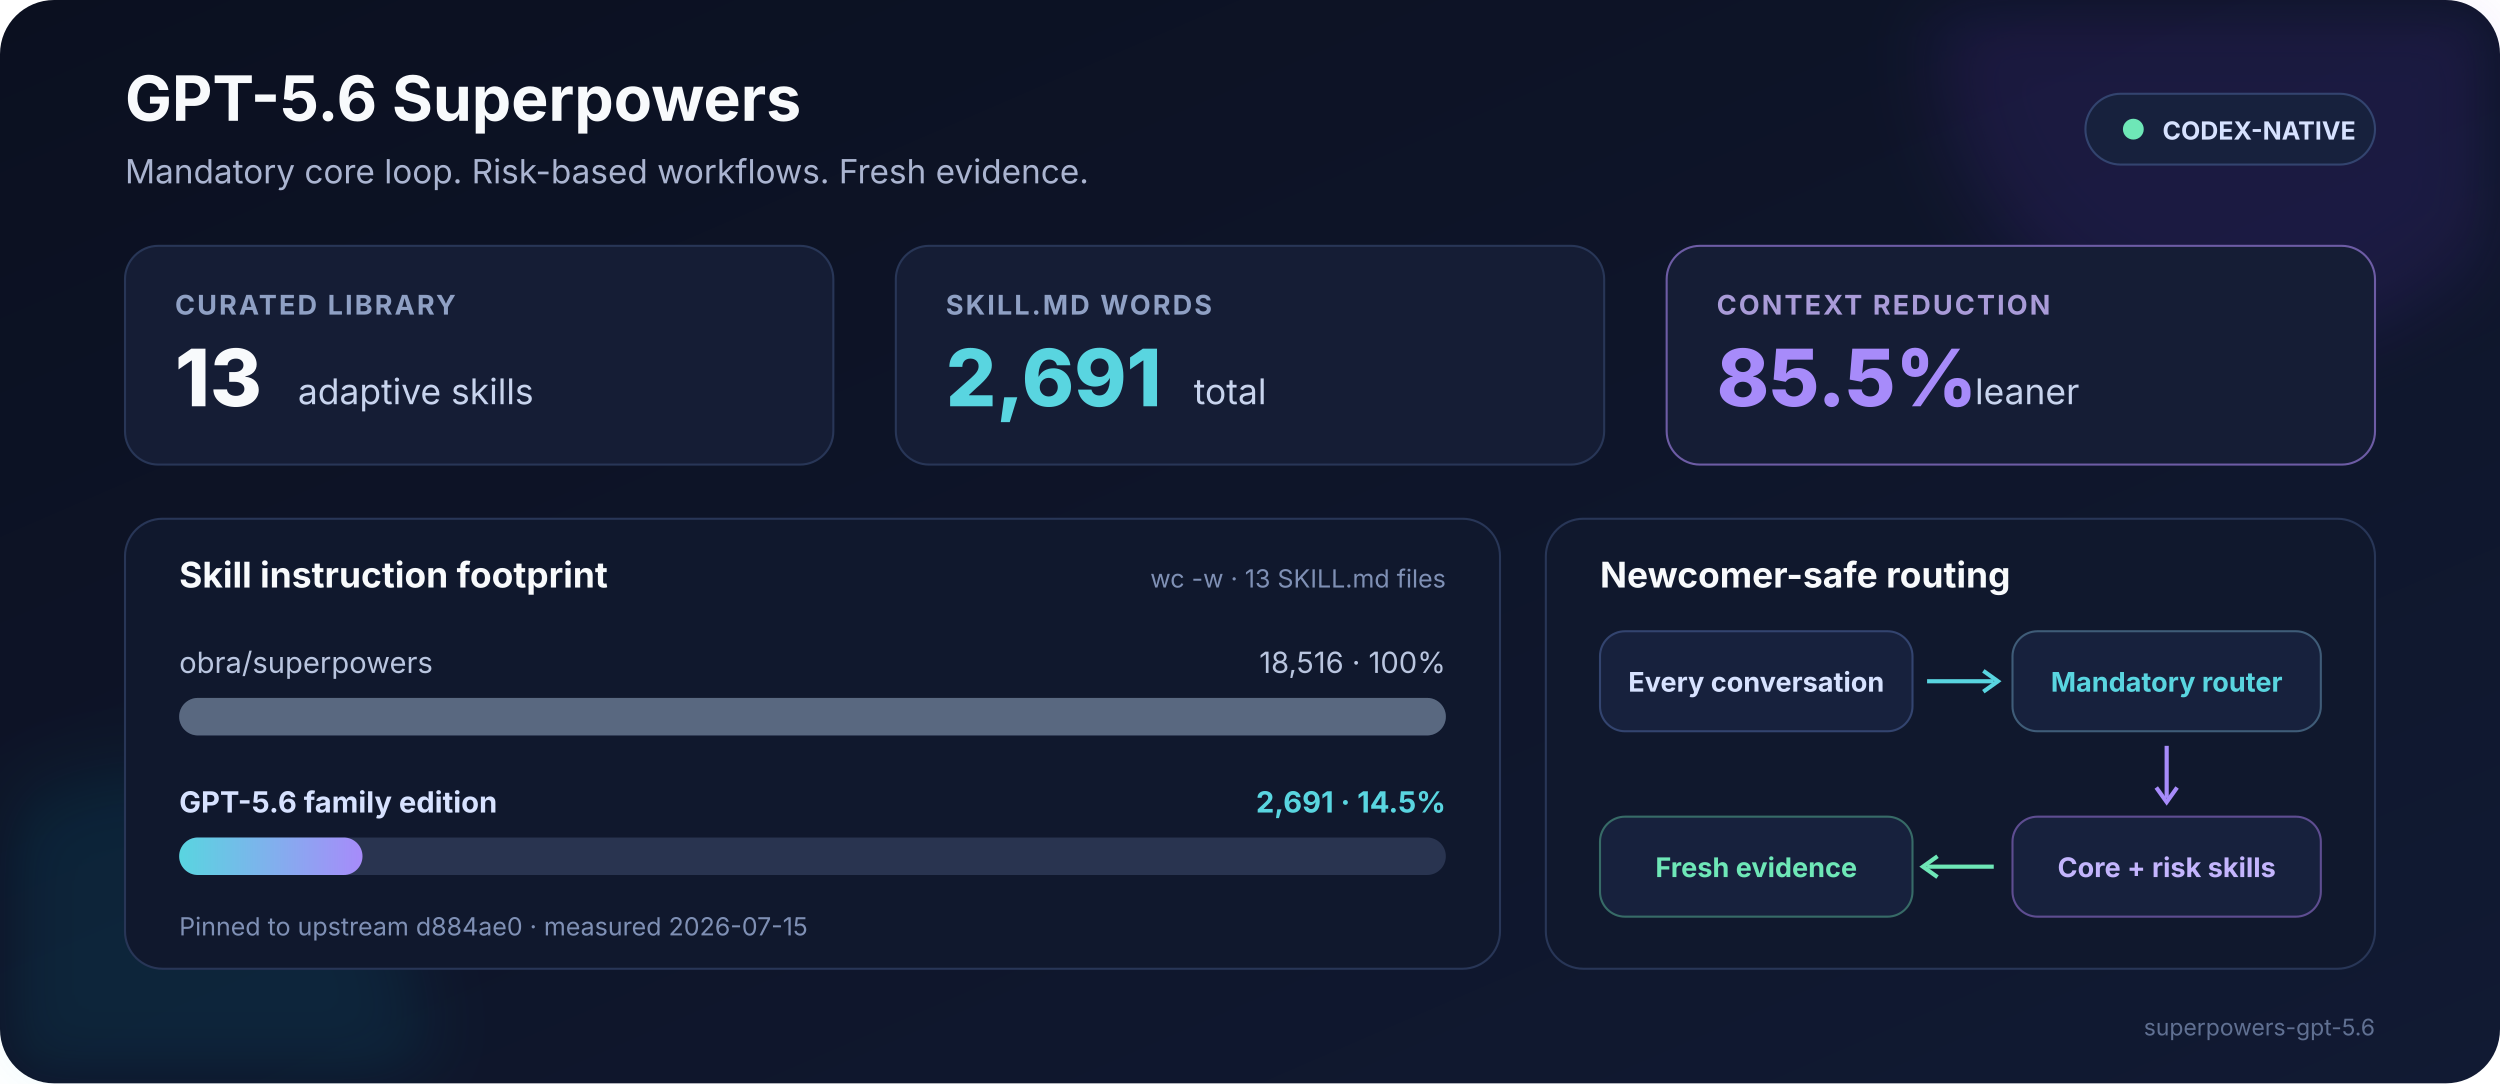
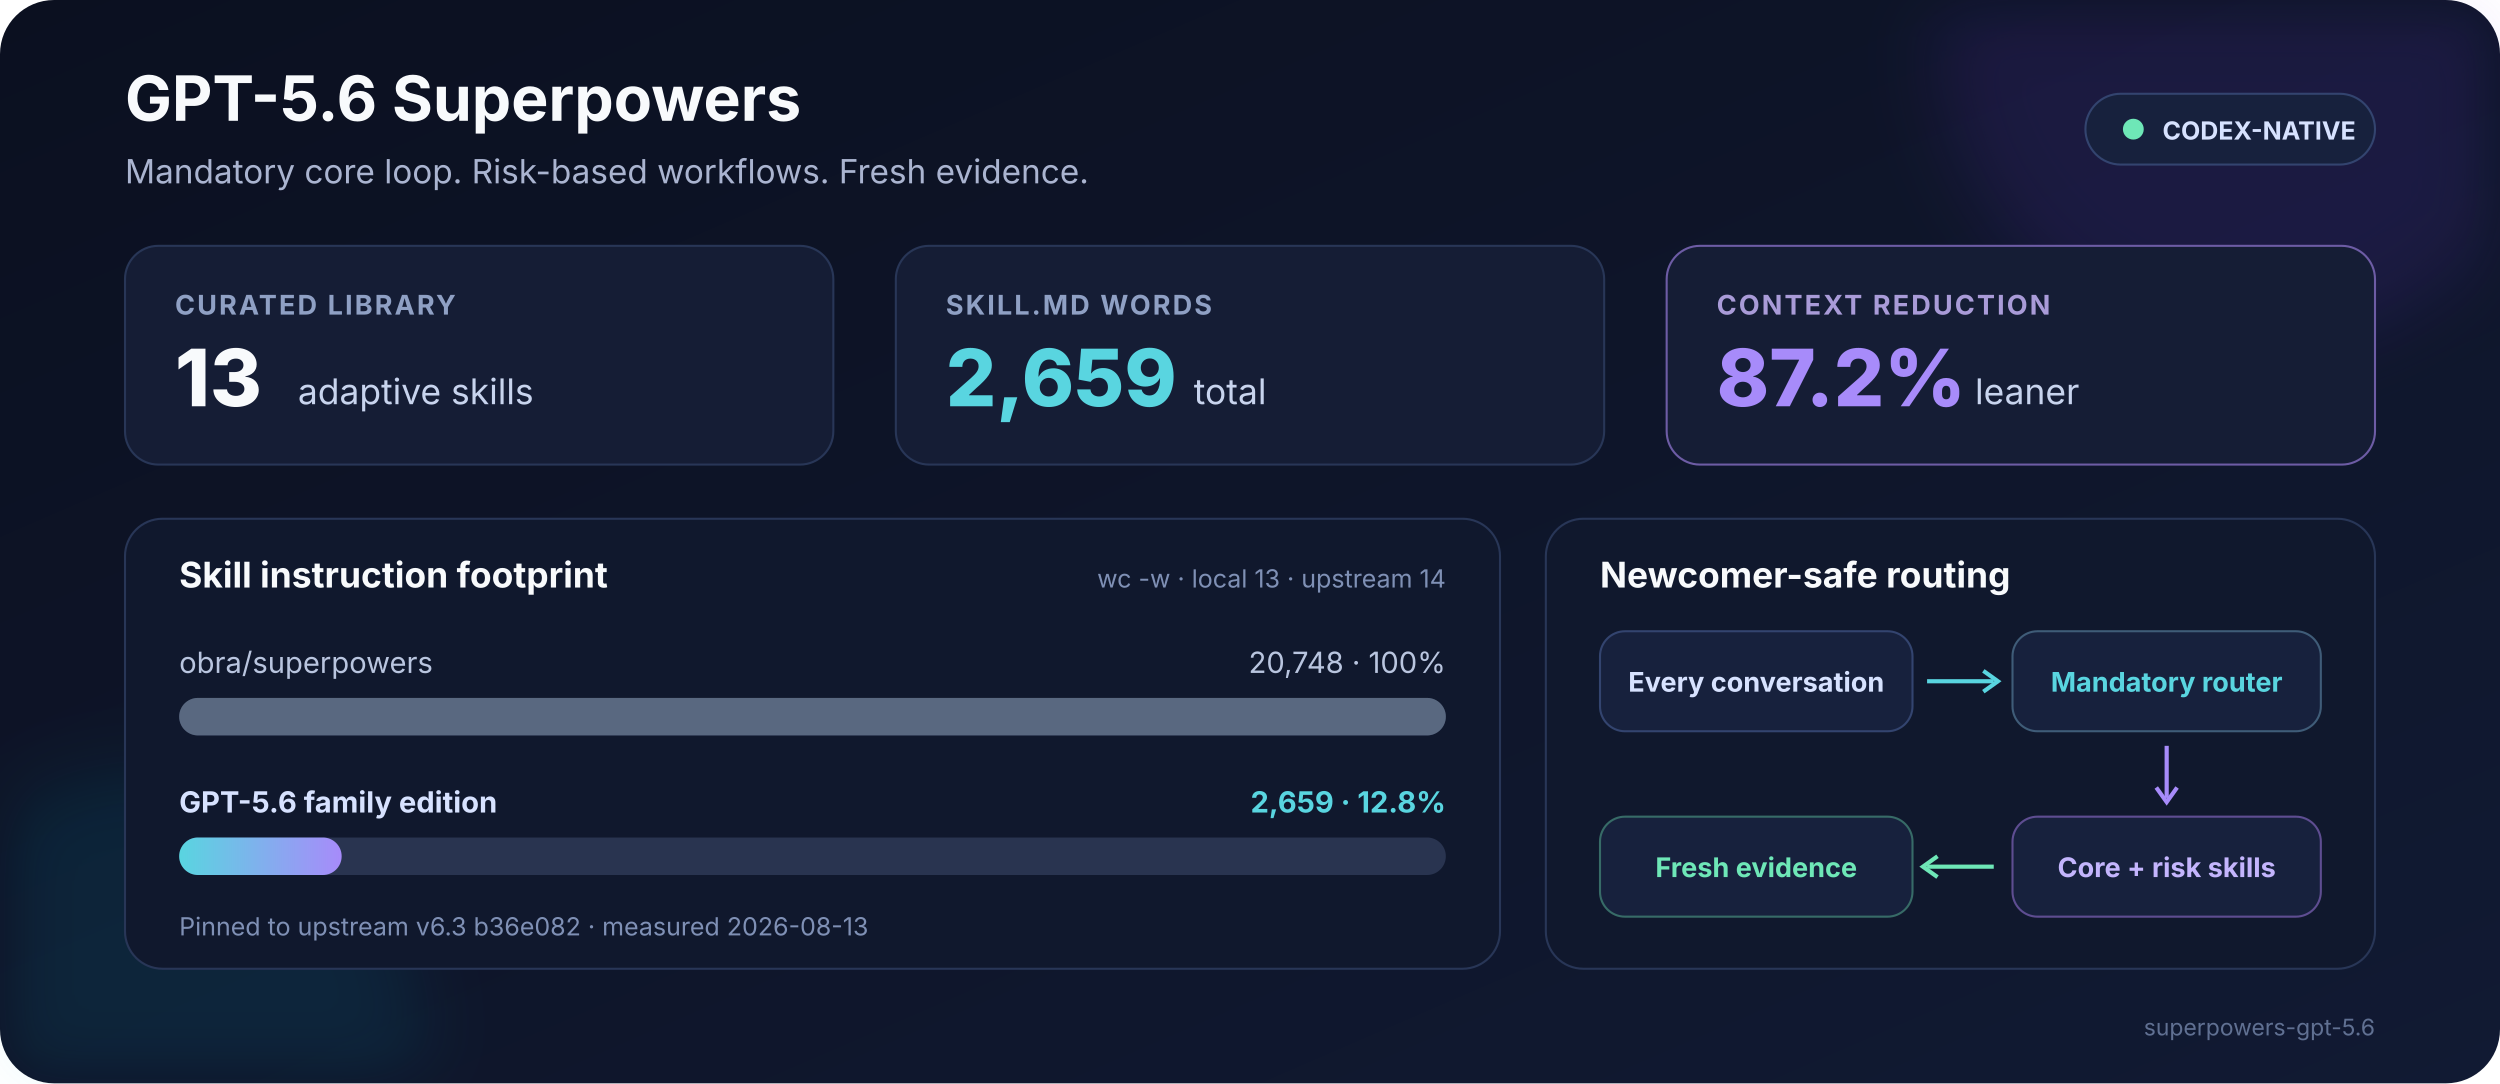
<svg xmlns="http://www.w3.org/2000/svg" width="1200" height="520" viewBox="0 0 1200 520" role="img" aria-labelledby="title desc">
  <defs>
    <linearGradient id="background" x1="0" y1="0" x2="1" y2="1">
      <stop offset="0" stop-color="#0b1020" />
      <stop offset="1" stop-color="#111a33" />
    </linearGradient>
    <linearGradient id="accent" x1="0" y1="0" x2="1" y2="0">
      <stop offset="0" stop-color="#59d5e0" />
      <stop offset="1" stop-color="#a78bfa" />
    </linearGradient>
    <filter id="glow" x="-30%" y="-30%" width="160%" height="160%">
      <feGaussianBlur stdDeviation="18" />
    </filter>
  </defs>
  <rect width="1200" height="520" rx="26" fill="url(#background)" />
  <circle cx="1080" cy="18" r="150" fill="#7c3aed" opacity="0.12" filter="url(#glow)" />
  <circle cx="72" cy="500" r="130" fill="#06b6d4" opacity="0.10" filter="url(#glow)" />
  <g font-family="Inter, ui-sans-serif, system-ui, -apple-system, BlinkMacSystemFont, 'Segoe UI', sans-serif">
    <text x="60" y="58" fill="#f8fafc" font-size="30" font-weight="750">GPT-5.6 Superpowers</text>
    <text x="60" y="88" fill="#aab4d0" font-size="16">Mandatory core loop. Risk-based workflows. Fresh evidence.</text>
    <rect x="1001" y="45" width="139" height="34" rx="17" fill="#17213d" stroke="#33446f" />
    <circle cx="1024" cy="62" r="5" fill="#6ee7b7" />
    <text x="1038" y="67" fill="#d7e2ff" font-size="12" font-weight="650">CODEX-NATIVE</text>
    <g>
      <rect x="60" y="118" width="340" height="105" rx="16" fill="#151d35" stroke="#283657" />
      <text x="84" y="151" fill="#8fa0c4" font-size="13" font-weight="650" letter-spacing="1">CURATED LIBRARY</text>
      <text x="84" y="195" fill="#f8fafc" font-size="38" font-weight="760">13</text>
      <text x="143" y="194" fill="#c8d4ee" font-size="17">adaptive skills</text>
      <rect x="430" y="118" width="340" height="105" rx="16" fill="#151d35" stroke="#283657" />
      <text x="454" y="151" fill="#8fa0c4" font-size="13" font-weight="650" letter-spacing="1">SKILL.MD WORDS</text>
-       <text x="454" y="195" fill="#59d5e0" font-size="38" font-weight="760">2,691</text>
+       <text x="454" y="195" fill="#59d5e0" font-size="38" font-weight="760">2,659</text>
      <text x="573" y="194" fill="#c8d4ee" font-size="17">total</text>
      <rect x="800" y="118" width="340" height="105" rx="16" fill="#151d35" stroke="#6d5ca5" />
      <text x="824" y="151" fill="#a99bd8" font-size="13" font-weight="650" letter-spacing="1">CONTEXT REDUCTION</text>
-       <text x="824" y="195" fill="#a78bfa" font-size="38" font-weight="760">85.5%</text>
+       <text x="824" y="195" fill="#a78bfa" font-size="38" font-weight="760">87.2%</text>
      <text x="948" y="194" fill="#c8d4ee" font-size="17">leaner</text>
    </g>
    <g>
      <rect x="60" y="249" width="660" height="216" rx="18" fill="#10182d" stroke="#283657" />
      <text x="86" y="282" fill="#f8fafc" font-size="17" font-weight="700">Skill instruction footprint</text>
-       <text x="694" y="282" fill="#7f90b5" font-size="12" text-anchor="end">wc -w · 13 SKILL.md files</text>
+       <text x="694" y="282" fill="#7f90b5" font-size="12" text-anchor="end">wc -w · local 13 · upstream 14</text>
      <text x="86" y="323" fill="#b9c5df" font-size="14">obra/superpowers</text>
-       <text x="694" y="323" fill="#b9c5df" font-size="14" text-anchor="end">18,516 · 100%</text>
+       <text x="694" y="323" fill="#b9c5df" font-size="14" text-anchor="end">20,748 · 100%</text>
      <rect x="86" y="335" width="608" height="18" rx="9" fill="#293450" />
      <rect x="86" y="335" width="608" height="18" rx="9" fill="#64748b" opacity="0.82" />
      <text x="86" y="390" fill="#d7e2ff" font-size="14" font-weight="650">GPT-5.6 family edition</text>
-       <text x="694" y="390" fill="#59d5e0" font-size="14" font-weight="700" text-anchor="end">2,691 · 14.5%</text>
+       <text x="694" y="390" fill="#59d5e0" font-size="14" font-weight="700" text-anchor="end">2,659 · 12.8%</text>
      <rect x="86" y="402" width="608" height="18" rx="9" fill="#293450" />
-       <rect x="86" y="402" width="88" height="18" rx="9" fill="url(#accent)" />
-       <text x="86" y="449" fill="#7f90b5" font-size="12">Pinned to upstream d884ae0 · measured 2026-07-15</text>
+       <rect x="86" y="402" width="78" height="18" rx="9" fill="url(#accent)" />
+       <text x="86" y="449" fill="#7f90b5" font-size="12">Pinned to upstream v6.3 b36e082 · measured 2026-08-13</text>
    </g>
    <g>
      <rect x="742" y="249" width="398" height="216" rx="18" fill="#10182d" stroke="#283657" />
      <text x="768" y="282" fill="#f8fafc" font-size="17" font-weight="700">Newcomer-safe routing</text>
      <rect x="768" y="303" width="150" height="48" rx="12" fill="#17213d" stroke="#33446f" />
      <text x="843" y="332" fill="#d7e2ff" font-size="13" font-weight="650" text-anchor="middle">Every conversation</text>
      <path d="M925 327h32" stroke="#59d5e0" stroke-width="2" />
      <path d="m952 322 7 5-7 5" fill="none" stroke="#59d5e0" stroke-width="2" />
      <rect x="966" y="303" width="148" height="48" rx="12" fill="#17213d" stroke="#3f5c78" />
      <text x="1040" y="332" fill="#59d5e0" font-size="13" font-weight="700" text-anchor="middle">Mandatory router</text>
      <path d="M1040 358v25" stroke="#a78bfa" stroke-width="2" />
      <path d="m1035 378 5 7 5-7" fill="none" stroke="#a78bfa" stroke-width="2" />
      <rect x="966" y="392" width="148" height="48" rx="12" fill="#17213d" stroke="#5e4d91" />
      <text x="1040" y="421" fill="#c4b5fd" font-size="13" font-weight="700" text-anchor="middle">Core + risk skills</text>
      <path d="M957 416h-32" stroke="#6ee7b7" stroke-width="2" />
      <path d="m930 411-7 5 7 5" fill="none" stroke="#6ee7b7" stroke-width="2" />
      <rect x="768" y="392" width="150" height="48" rx="12" fill="#17213d" stroke="#376b67" />
      <text x="843" y="421" fill="#6ee7b7" font-size="13" font-weight="700" text-anchor="middle">Fresh evidence</text>
    </g>
    <text x="1140" y="497" fill="#607092" font-size="11" text-anchor="end">superpowers-gpt-5.6</text>
  </g>
</svg>
